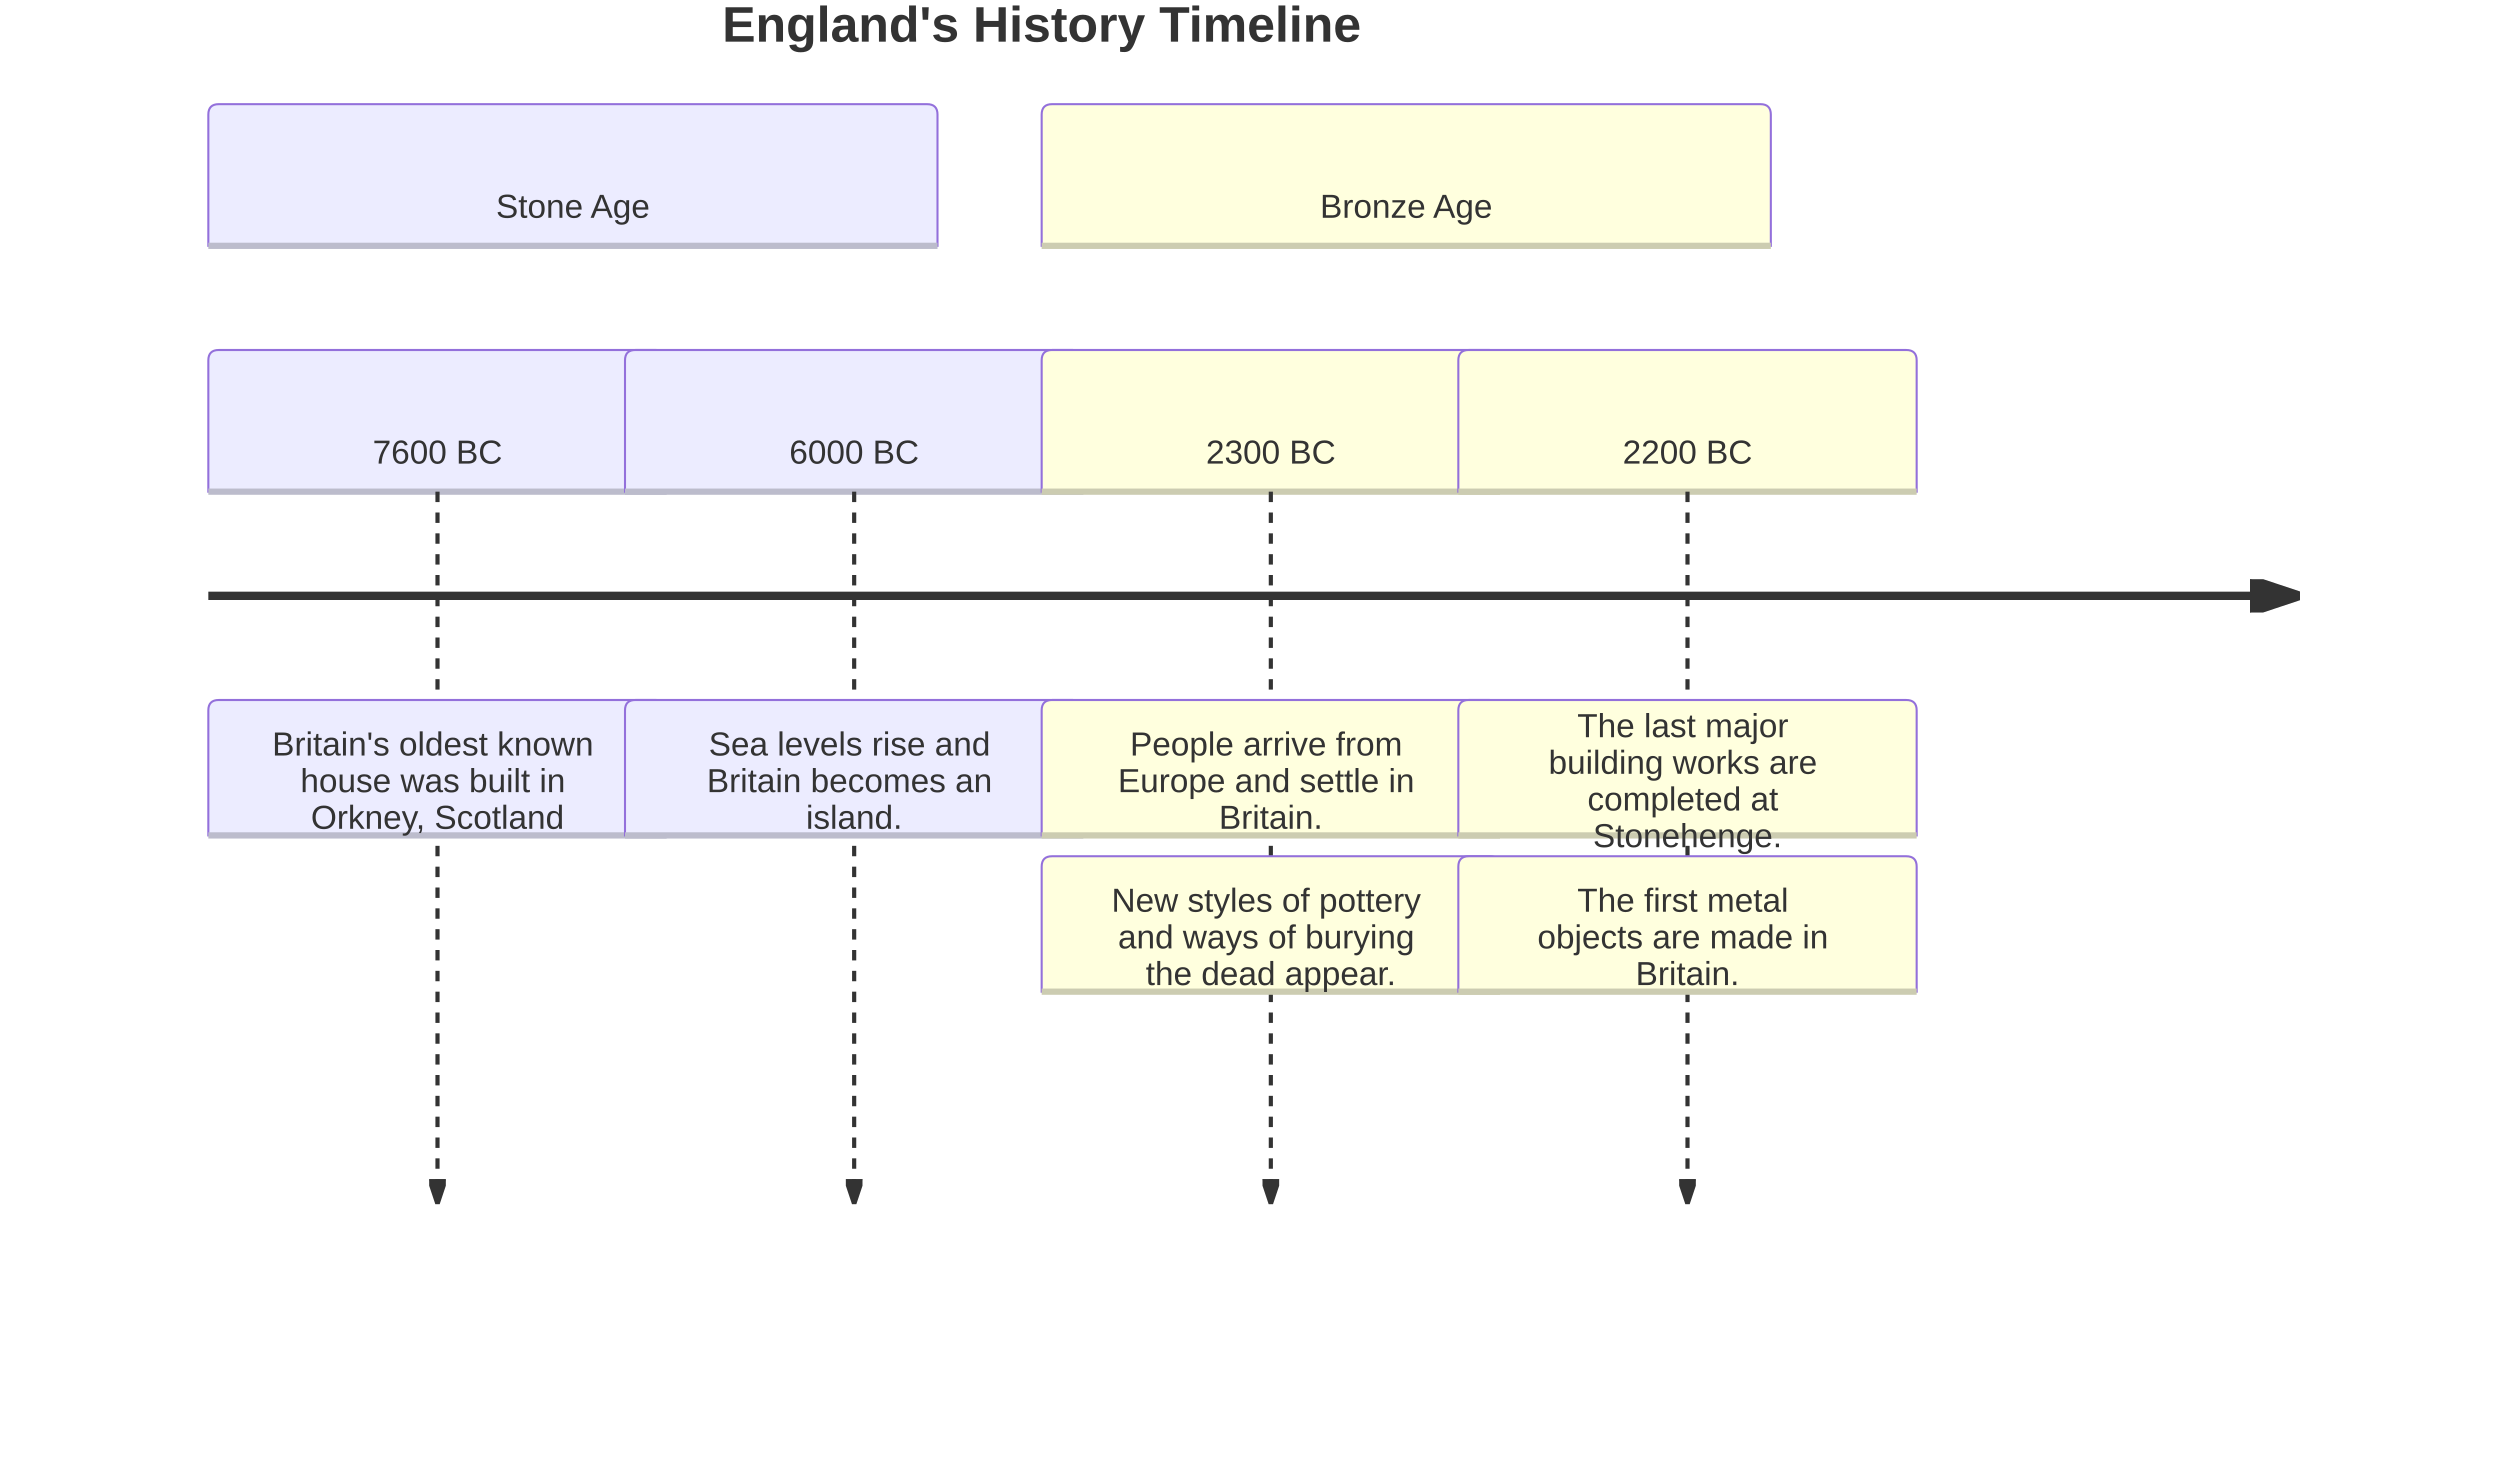
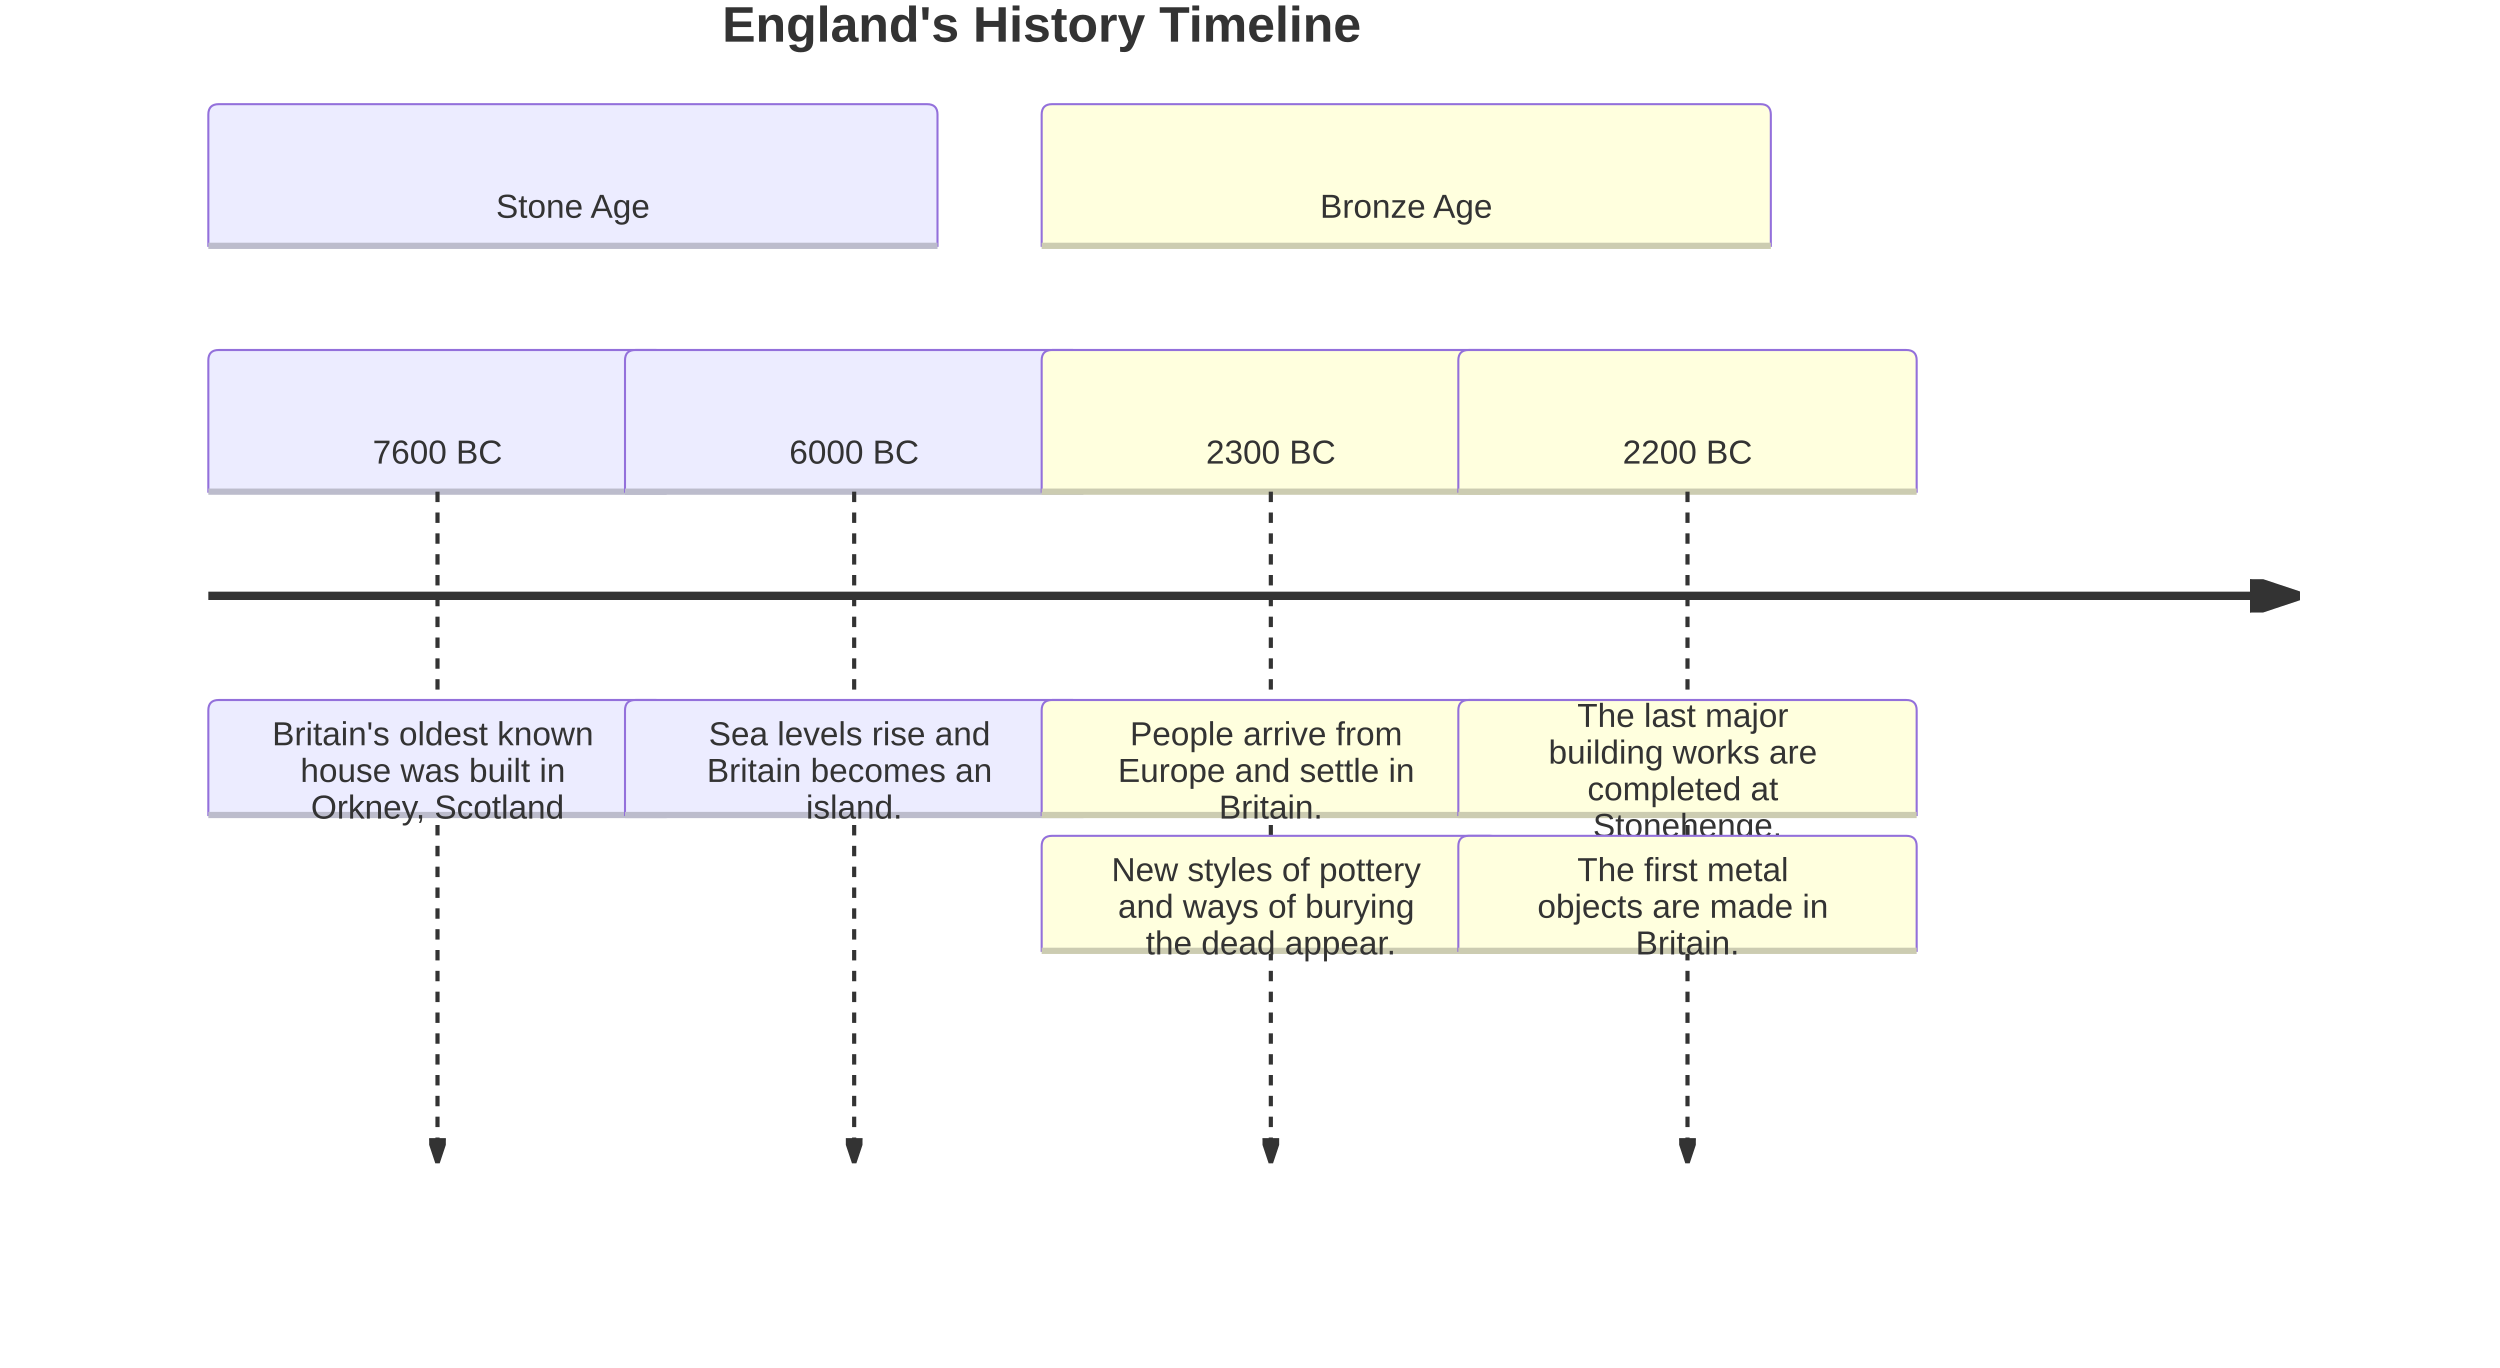
- <svg xmlns="http://www.w3.org/2000/svg" width="1200" height="706" viewBox="0 0 1200 706" class="mermaid">
+ <svg xmlns="http://www.w3.org/2000/svg" width="1200" height="656.4" viewBox="0 0 1200 656.4" class="mermaid">
  <style>

.mermaid {
  font-family: trebuchet ms, verdana, arial, sans-serif;
  font-size: 16px;
}

.node rect,
.node polygon,
.node circle,
.node ellipse,
.node path {
  fill: #ECECFF;
  stroke: #9370DB;
  stroke-width: 1px;
}

.node line {
  stroke: #9370DB;
  stroke-width: 1px;
}

.node .label {
  fill: #333333;
}

.node text {
  fill: #333333;
  font-family: trebuchet ms, verdana, arial, sans-serif;
  font-size: 16px;
}

.edge-path {
  fill: none;
  stroke: #333333;
  stroke-width: 1px;
}

.edge-label {
  fill: #333333;
  font-family: trebuchet ms, verdana, arial, sans-serif;
}

.edge-label-bg {
  fill: rgba(232, 232, 232, 0.8);
}

.subgraph {
  fill: #ffffde;
  stroke: #aaaa33;
  stroke-width: 1px;
}

.subgraph-title {
  fill: #333333;
  font-weight: bold;
}

.cluster rect {
  fill: #ffffde;
  stroke: #aaaa33;
  stroke-width: 1px;
  rx: 5px;
  ry: 5px;
}

.cluster-label {
  fill: #333333;
  font-family: trebuchet ms, verdana, arial, sans-serif;
  font-size: 16px;
  font-weight: bold;
}

marker path {
  fill: #333333;
  stroke: #333333;
}


.titleText {
  text-anchor: middle;
  font-size: 24px;
  fill: #333333;
  font-family: trebuchet ms, verdana, arial, sans-serif;
}

.timeline-node {
  font-family: trebuchet ms, verdana, arial, sans-serif;
}

.timeline-node text {
  fill: #333333;
  font-size: 16px;
}

.lineWrapper line {
  stroke: #333333;
}

.section-0 {
  fill: #ECECFF;
}

.section-0 text {
  fill: #333;
}

.node-section-0 {
  fill: #ECECFF;
  stroke: #9370DB;
  stroke-width: 1px;
}

.node-line-0 {
  stroke: #bcbccc;
  stroke-width: 3px;
}

.section-1 {
  fill: #ffffde;
}

.section-1 text {
  fill: #333;
}

.node-section-1 {
  fill: #ffffde;
  stroke: #9370DB;
  stroke-width: 1px;
}

.node-line-1 {
  stroke: #ccccb1;
  stroke-width: 3px;
}

.section-2 {
  fill: #b9b9ff;
}

.section-2 text {
  fill: #333;
}

.node-section-2 {
  fill: #b9b9ff;
  stroke: #9370DB;
  stroke-width: 1px;
}

.node-line-2 {
  stroke: #9494cc;
  stroke-width: 3px;
}

.section-3 {
  fill: #b5ff20;
}

.section-3 text {
  fill: #333;
}

.node-section-3 {
  fill: #b5ff20;
  stroke: #9370DB;
  stroke-width: 1px;
}

.node-line-3 {
  stroke: #90cc19;
  stroke-width: 3px;
}

.section-4 {
  fill: #d4ffb2;
}

.section-4 text {
  fill: #333;
}

.node-section-4 {
  fill: #d4ffb2;
  stroke: #9370DB;
  stroke-width: 1px;
}

.node-line-4 {
  stroke: #a9cc8e;
  stroke-width: 3px;
}

.section-5 {
  fill: #ffb3e6;
}

.section-5 text {
  fill: #333;
}

.node-section-5 {
  fill: #ffb3e6;
  stroke: #9370DB;
  stroke-width: 1px;
}

.node-line-5 {
  stroke: #cc8fb8;
  stroke-width: 3px;
}

.section-6 {
  fill: #ffd700;
}

.section-6 text {
  fill: #333;
}

.node-section-6 {
  fill: #ffd700;
  stroke: #9370DB;
  stroke-width: 1px;
}

.node-line-6 {
  stroke: #ccac00;
  stroke-width: 3px;
}

.section-7 {
  fill: #c4c4ff;
}

.section-7 text {
  fill: #333;
}

.node-section-7 {
  fill: #c4c4ff;
  stroke: #9370DB;
  stroke-width: 1px;
}

.node-line-7 {
  stroke: #9c9ccc;
  stroke-width: 3px;
}

.section-8 {
  fill: #ffe6cc;
}

.section-8 text {
  fill: #333;
}

.node-section-8 {
  fill: #ffe6cc;
  stroke: #9370DB;
  stroke-width: 1px;
}

.node-line-8 {
  stroke: #ccb8a3;
  stroke-width: 3px;
}

.section-9 {
  fill: #ccffcc;
}

.section-9 text {
  fill: #333;
}

.node-section-9 {
  fill: #ccffcc;
  stroke: #9370DB;
  stroke-width: 1px;
}

.node-line-9 {
  stroke: #a3cca3;
  stroke-width: 3px;
}

.section-10 {
  fill: #ECECFF;
}

.section-10 text {
  fill: #333;
}

.node-section-10 {
  fill: #ECECFF;
  stroke: #9370DB;
  stroke-width: 1px;
}

.node-line-10 {
  stroke: #bcbccc;
  stroke-width: 3px;
}

.section-11 {
  fill: #ffffde;
}

.section-11 text {
  fill: #333;
}

.node-section-11 {
  fill: #ffffde;
  stroke: #9370DB;
  stroke-width: 1px;
}

.node-line-11 {
  stroke: #ccccb1;
  stroke-width: 3px;
}

  </style>
  <g class="root">
    <g class="clusters">

    </g>
    <g class="edgePaths">

    </g>
    <g class="edgeLabels">

    </g>
    <g class="nodes">

    </g>
    <defs>
      <marker id="arrowhead" refX="5" refY="2" markerWidth="6" markerHeight="4" orient="auto">
        <path d="M 0,0 V 4 L6,2 Z" />
      </marker>
    </defs>
-     <text x="500" y="20" class="titleText" font-size="4ex" text-anchor="middle" font-weight="bold">England's History Timeline</text>
+     <text x="500" y="20" class="titleText" font-weight="bold" font-size="4ex" text-anchor="middle">England's History Timeline</text>
    <g class="timeline-node section-0" transform="translate(100, 50)">
      <path d="M0 63 v-58 q0,-5 5,-5 h340 q5,0 5,5 v63 H0 Z" class="node-bkg node-section-0" />
      <line x1="0" y1="68" x2="350" y2="68" class="node-line-0" />
-       <text x="175" y="34" dominant-baseline="middle" dy="1em" alignment-baseline="middle" text-anchor="middle">Stone Age</text>
+       <text x="175" y="34" dominant-baseline="middle" dy="1em" text-anchor="middle" alignment-baseline="middle">Stone Age</text>
    </g>
    <g class="taskWrapper timeline-node section-0" transform="translate(100, 168)">
      <path d="M0 63 v-58 q0,-5 5,-5 h210 q5,0 5,5 v63 H0 Z" class="node-bkg node-section-0" />
      <line x1="0" y1="68" x2="220" y2="68" class="node-line-0" />
      <text x="110" y="34" alignment-baseline="middle" dominant-baseline="middle" text-anchor="middle" dy="1em">7600 BC</text>
    </g>
    <g class="lineWrapper">
-       <line x1="210" y1="236" x2="210" y2="576" stroke-width="2" stroke-dasharray="5,5" marker-end="url(#arrowhead)" stroke="black" />
+       <line x1="210" y1="236" x2="210" y2="556.4" stroke="black" marker-end="url(#arrowhead)" stroke-width="2" stroke-dasharray="5,5" />
    </g>
    <g class="eventWrapper timeline-node section-0" transform="translate(100, 336)">
-       <path d="M0 60 v-55 q0,-5 5,-5 h210 q5,0 5,5 v60 H0 Z" class="node-bkg node-section-0" />
-       <line x1="0" y1="65" x2="220" y2="65" class="node-line-0" />
-       <g>
-         <text x="110" y="6.1" text-anchor="middle" dominant-baseline="middle" alignment-baseline="middle" dy="1em">
+       <path d="M0 50.2 v-45.2 q0,-5 5,-5 h210 q5,0 5,5 v50.2 H0 Z" class="node-bkg node-section-0" />
+       <line x1="0" y1="55.2" x2="220" y2="55.2" class="node-line-0" />
+       <g>
+         <text x="110" y="1.2" text-anchor="middle" dominant-baseline="middle" alignment-baseline="middle" dy="1em">
          <tspan x="110" dy="0em">Britain's oldest known</tspan>
          <tspan x="110" dy="1.1em">house was built in</tspan>
          <tspan x="110" dy="1.1em">Orkney, Scotland</tspan>
        </text>
      </g>
    </g>
    <g class="taskWrapper timeline-node section-0" transform="translate(300, 168)">
      <path d="M0 63 v-58 q0,-5 5,-5 h210 q5,0 5,5 v63 H0 Z" class="node-bkg node-section-0" />
      <line x1="0" y1="68" x2="220" y2="68" class="node-line-0" />
-       <text x="110" y="34" alignment-baseline="middle" dominant-baseline="middle" text-anchor="middle" dy="1em">6000 BC</text>
+       <text x="110" y="34" alignment-baseline="middle" dy="1em" text-anchor="middle" dominant-baseline="middle">6000 BC</text>
    </g>
    <g class="lineWrapper">
-       <line x1="410" y1="236" x2="410" y2="576" marker-end="url(#arrowhead)" stroke="black" stroke-width="2" stroke-dasharray="5,5" />
+       <line x1="410" y1="236" x2="410" y2="556.4" stroke="black" marker-end="url(#arrowhead)" stroke-width="2" stroke-dasharray="5,5" />
    </g>
    <g class="eventWrapper timeline-node section-0" transform="translate(300, 336)">
-       <path d="M0 60 v-55 q0,-5 5,-5 h210 q5,0 5,5 v60 H0 Z" class="node-bkg node-section-0" />
-       <line x1="0" y1="65" x2="220" y2="65" class="node-line-0" />
-       <g>
-         <text x="110" y="6.1" text-anchor="middle" dominant-baseline="middle" alignment-baseline="middle" dy="1em">
+       <path d="M0 50.2 v-45.2 q0,-5 5,-5 h210 q5,0 5,5 v50.2 H0 Z" class="node-bkg node-section-0" />
+       <line x1="0" y1="55.2" x2="220" y2="55.2" class="node-line-0" />
+       <g>
+         <text x="110" y="1.2" text-anchor="middle" dominant-baseline="middle" alignment-baseline="middle" dy="1em">
          <tspan x="110" dy="0em">Sea levels rise and</tspan>
          <tspan x="110" dy="1.1em">Britain becomes an</tspan>
          <tspan x="110" dy="1.1em">island.</tspan>
        </text>
      </g>
    </g>
    <g class="timeline-node section-1" transform="translate(500, 50)">
      <path d="M0 63 v-58 q0,-5 5,-5 h340 q5,0 5,5 v63 H0 Z" class="node-bkg node-section-1" />
      <line x1="0" y1="68" x2="350" y2="68" class="node-line-1" />
-       <text x="175" y="34" text-anchor="middle" dominant-baseline="middle" alignment-baseline="middle" dy="1em">Bronze Age</text>
+       <text x="175" y="34" text-anchor="middle" dominant-baseline="middle" dy="1em" alignment-baseline="middle">Bronze Age</text>
    </g>
    <g class="taskWrapper timeline-node section-1" transform="translate(500, 168)">
      <path d="M0 63 v-58 q0,-5 5,-5 h210 q5,0 5,5 v63 H0 Z" class="node-bkg node-section-1" />
      <line x1="0" y1="68" x2="220" y2="68" class="node-line-1" />
-       <text x="110" y="34" text-anchor="middle" dominant-baseline="middle" dy="1em" alignment-baseline="middle">2300 BC</text>
+       <text x="110" y="34" alignment-baseline="middle" dy="1em" dominant-baseline="middle" text-anchor="middle">2300 BC</text>
    </g>
    <g class="lineWrapper">
-       <line x1="610" y1="236" x2="610" y2="576" stroke="black" marker-end="url(#arrowhead)" stroke-dasharray="5,5" stroke-width="2" />
+       <line x1="610" y1="236" x2="610" y2="556.4" stroke-width="2" stroke-dasharray="5,5" stroke="black" marker-end="url(#arrowhead)" />
    </g>
    <g class="eventWrapper timeline-node section-1" transform="translate(500, 336)">
-       <path d="M0 60 v-55 q0,-5 5,-5 h210 q5,0 5,5 v60 H0 Z" class="node-bkg node-section-1" />
-       <line x1="0" y1="65" x2="220" y2="65" class="node-line-1" />
-       <g>
-         <text x="110" y="6.1" text-anchor="middle" dominant-baseline="middle" alignment-baseline="middle" dy="1em">
+       <path d="M0 50.2 v-45.2 q0,-5 5,-5 h210 q5,0 5,5 v50.2 H0 Z" class="node-bkg node-section-1" />
+       <line x1="0" y1="55.2" x2="220" y2="55.2" class="node-line-1" />
+       <g>
+         <text x="110" y="1.2" text-anchor="middle" dominant-baseline="middle" alignment-baseline="middle" dy="1em">
          <tspan x="110" dy="0em">People arrive from</tspan>
          <tspan x="110" dy="1.1em">Europe and settle in</tspan>
          <tspan x="110" dy="1.1em">Britain.</tspan>
        </text>
      </g>
    </g>
-     <g class="eventWrapper timeline-node section-1" transform="translate(500, 411)">
-       <path d="M0 60 v-55 q0,-5 5,-5 h210 q5,0 5,5 v60 H0 Z" class="node-bkg node-section-1" />
-       <line x1="0" y1="65" x2="220" y2="65" class="node-line-1" />
-       <g>
-         <text x="110" y="6.1" text-anchor="middle" dominant-baseline="middle" alignment-baseline="middle" dy="1em">
+     <g class="eventWrapper timeline-node section-1" transform="translate(500, 401.2)">
+       <path d="M0 50.2 v-45.2 q0,-5 5,-5 h210 q5,0 5,5 v50.2 H0 Z" class="node-bkg node-section-1" />
+       <line x1="0" y1="55.2" x2="220" y2="55.2" class="node-line-1" />
+       <g>
+         <text x="110" y="1.2" text-anchor="middle" dominant-baseline="middle" alignment-baseline="middle" dy="1em">
          <tspan x="110" dy="0em">New styles of pottery</tspan>
          <tspan x="110" dy="1.1em">and ways of burying</tspan>
          <tspan x="110" dy="1.1em">the dead appear.</tspan>
        </text>
      </g>
    </g>
    <g class="taskWrapper timeline-node section-1" transform="translate(700, 168)">
      <path d="M0 63 v-58 q0,-5 5,-5 h210 q5,0 5,5 v63 H0 Z" class="node-bkg node-section-1" />
      <line x1="0" y1="68" x2="220" y2="68" class="node-line-1" />
-       <text x="110" y="34" dy="1em" text-anchor="middle" dominant-baseline="middle" alignment-baseline="middle">2200 BC</text>
+       <text x="110" y="34" text-anchor="middle" alignment-baseline="middle" dominant-baseline="middle" dy="1em">2200 BC</text>
    </g>
    <g class="lineWrapper">
-       <line x1="810" y1="236" x2="810" y2="576" stroke-width="2" stroke="black" stroke-dasharray="5,5" marker-end="url(#arrowhead)" />
+       <line x1="810" y1="236" x2="810" y2="556.4" stroke-width="2" marker-end="url(#arrowhead)" stroke-dasharray="5,5" stroke="black" />
    </g>
    <g class="eventWrapper timeline-node section-1" transform="translate(700, 336)">
-       <path d="M0 60 v-55 q0,-5 5,-5 h210 q5,0 5,5 v60 H0 Z" class="node-bkg node-section-1" />
-       <line x1="0" y1="65" x2="220" y2="65" class="node-line-1" />
-       <g>
-         <text x="110" y="-2.7" text-anchor="middle" dominant-baseline="middle" alignment-baseline="middle" dy="1em">
+       <path d="M0 50.2 v-45.2 q0,-5 5,-5 h210 q5,0 5,5 v50.2 H0 Z" class="node-bkg node-section-1" />
+       <line x1="0" y1="55.2" x2="220" y2="55.2" class="node-line-1" />
+       <g>
+         <text x="110" y="-7.6" text-anchor="middle" dominant-baseline="middle" alignment-baseline="middle" dy="1em">
          <tspan x="110" dy="0em">The last major</tspan>
          <tspan x="110" dy="1.1em">building works are</tspan>
          <tspan x="110" dy="1.1em">completed at</tspan>
          <tspan x="110" dy="1.1em">Stonehenge.</tspan>
        </text>
      </g>
    </g>
-     <g class="eventWrapper timeline-node section-1" transform="translate(700, 411)">
-       <path d="M0 60 v-55 q0,-5 5,-5 h210 q5,0 5,5 v60 H0 Z" class="node-bkg node-section-1" />
-       <line x1="0" y1="65" x2="220" y2="65" class="node-line-1" />
-       <g>
-         <text x="110" y="6.1" text-anchor="middle" dominant-baseline="middle" alignment-baseline="middle" dy="1em">
+     <g class="eventWrapper timeline-node section-1" transform="translate(700, 401.2)">
+       <path d="M0 50.2 v-45.2 q0,-5 5,-5 h210 q5,0 5,5 v50.2 H0 Z" class="node-bkg node-section-1" />
+       <line x1="0" y1="55.2" x2="220" y2="55.2" class="node-line-1" />
+       <g>
+         <text x="110" y="1.2" text-anchor="middle" dominant-baseline="middle" alignment-baseline="middle" dy="1em">
          <tspan x="110" dy="0em">The first metal</tspan>
          <tspan x="110" dy="1.1em">objects are made in</tspan>
          <tspan x="110" dy="1.1em">Britain.</tspan>
        </text>
      </g>
    </g>
    <g class="lineWrapper">
-       <line x1="100" y1="286" x2="1100" y2="286" stroke-width="4" marker-end="url(#arrowhead)" stroke="black" />
+       <line x1="100" y1="286" x2="1100" y2="286" stroke="black" marker-end="url(#arrowhead)" stroke-width="4" />
    </g>
  </g>
</svg>
